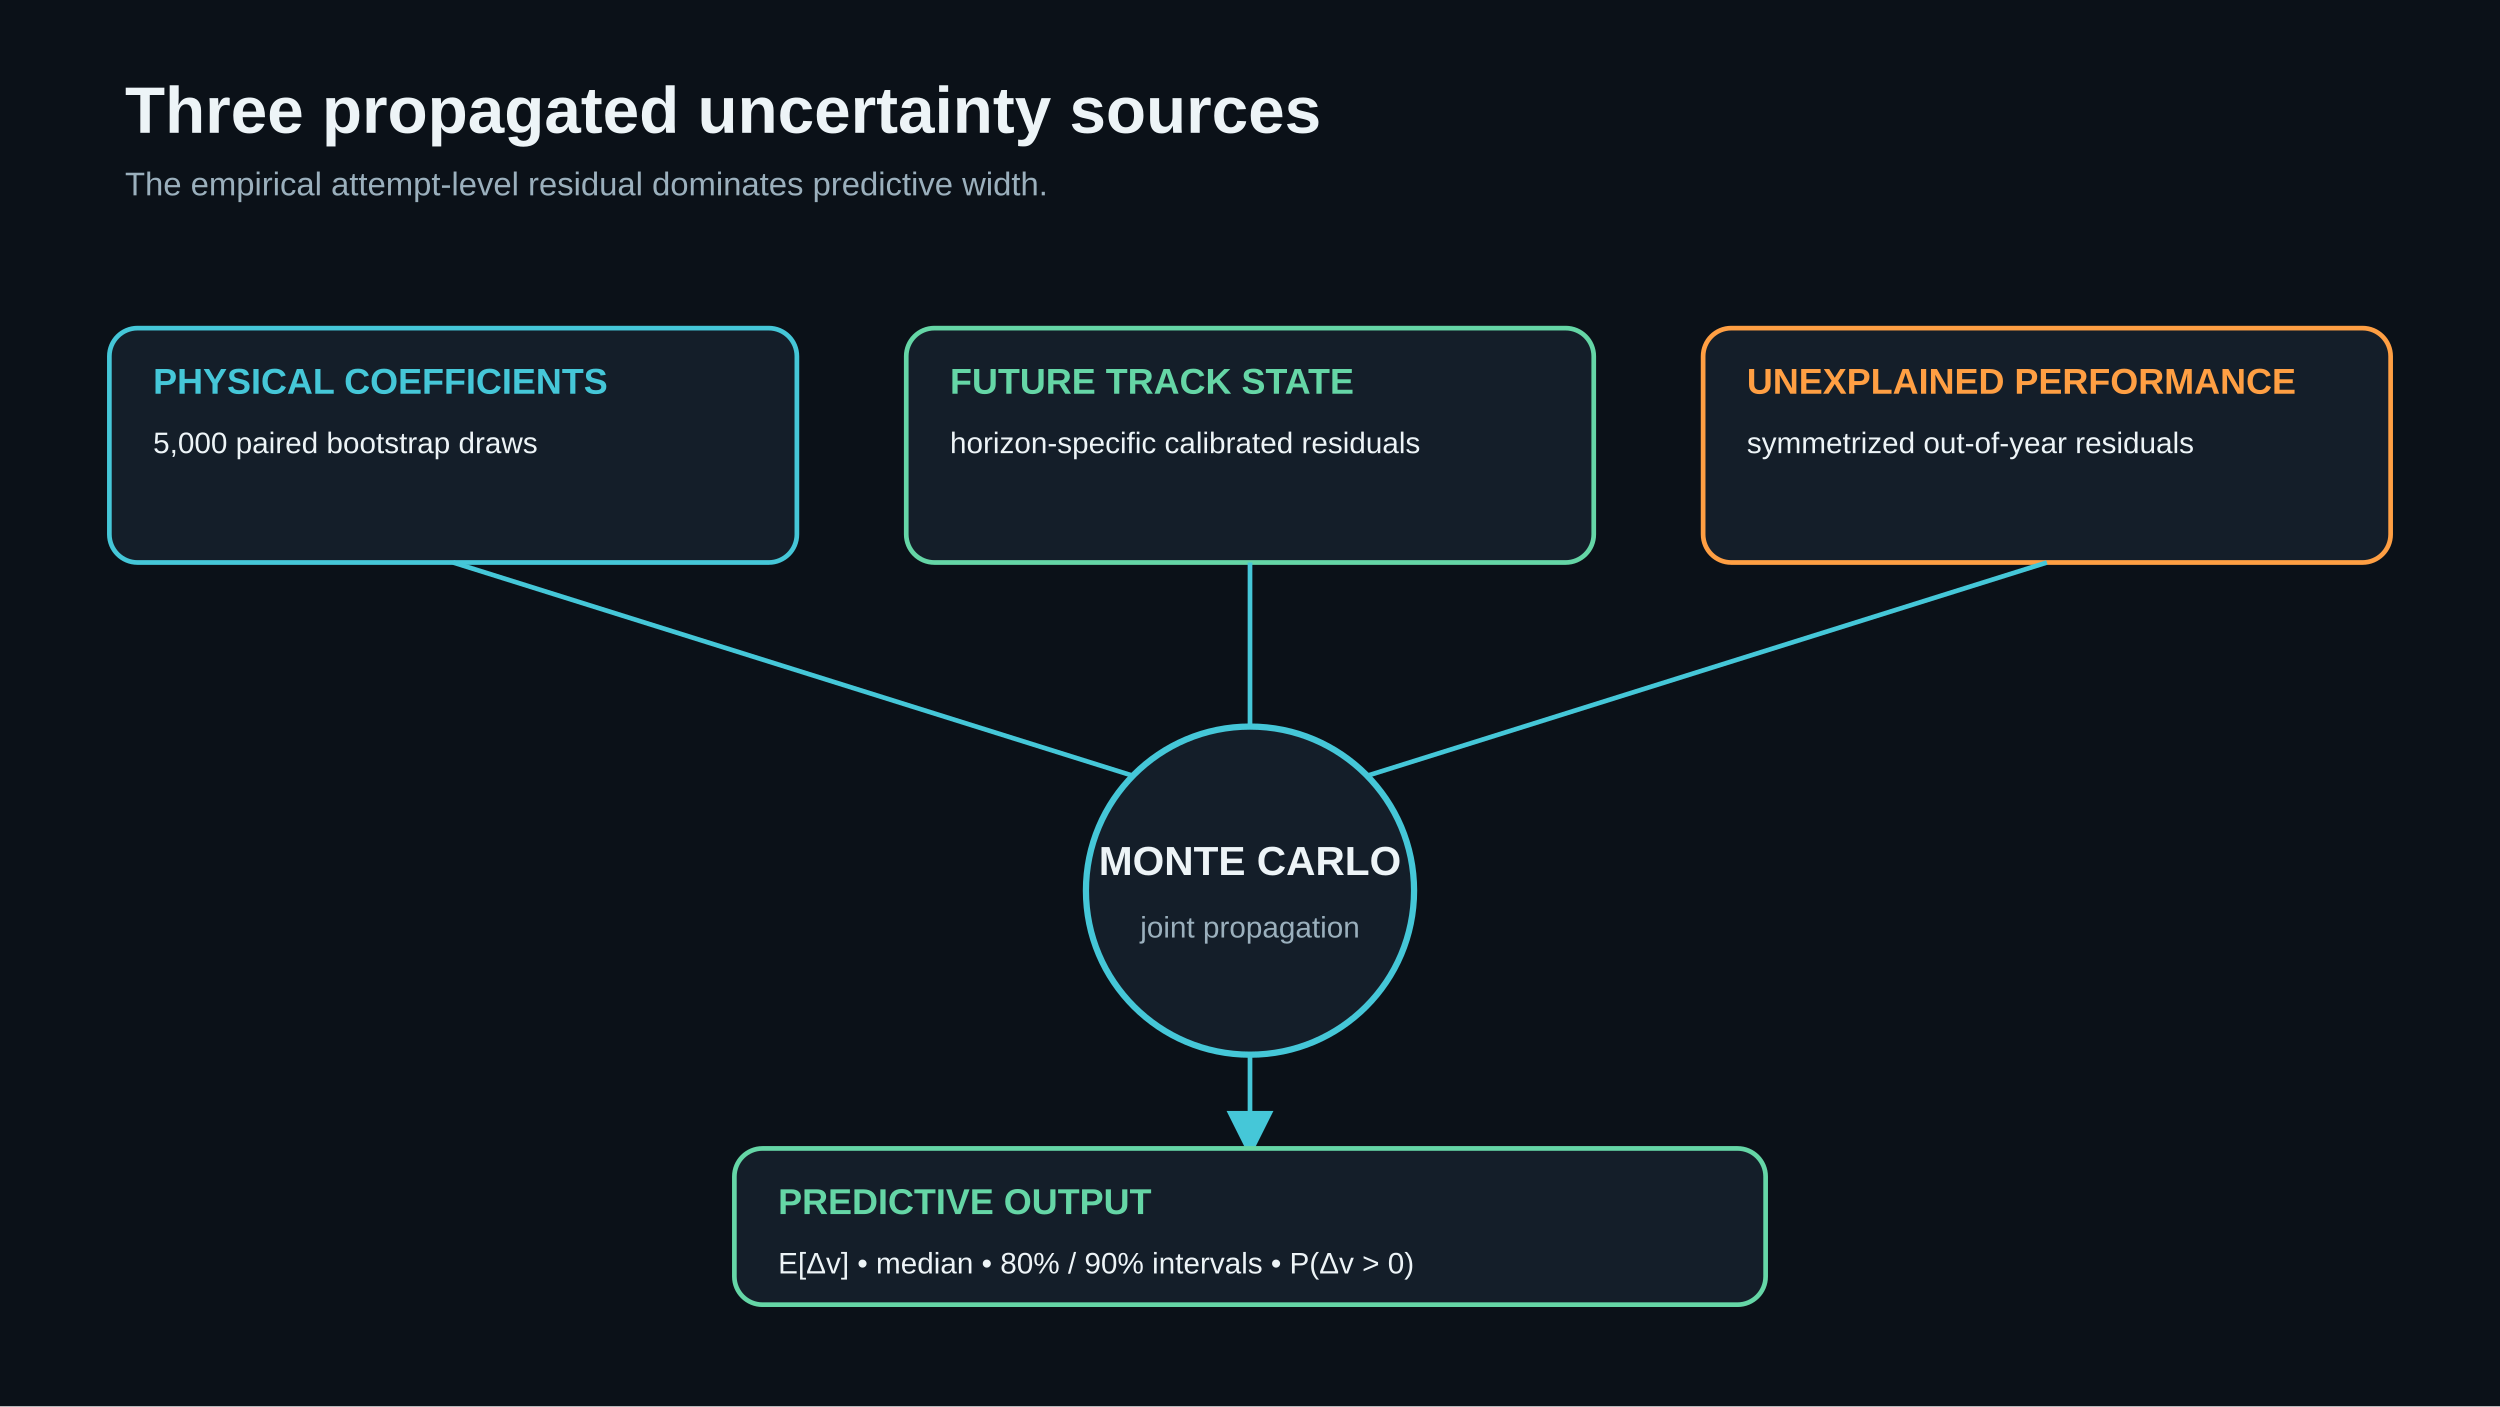
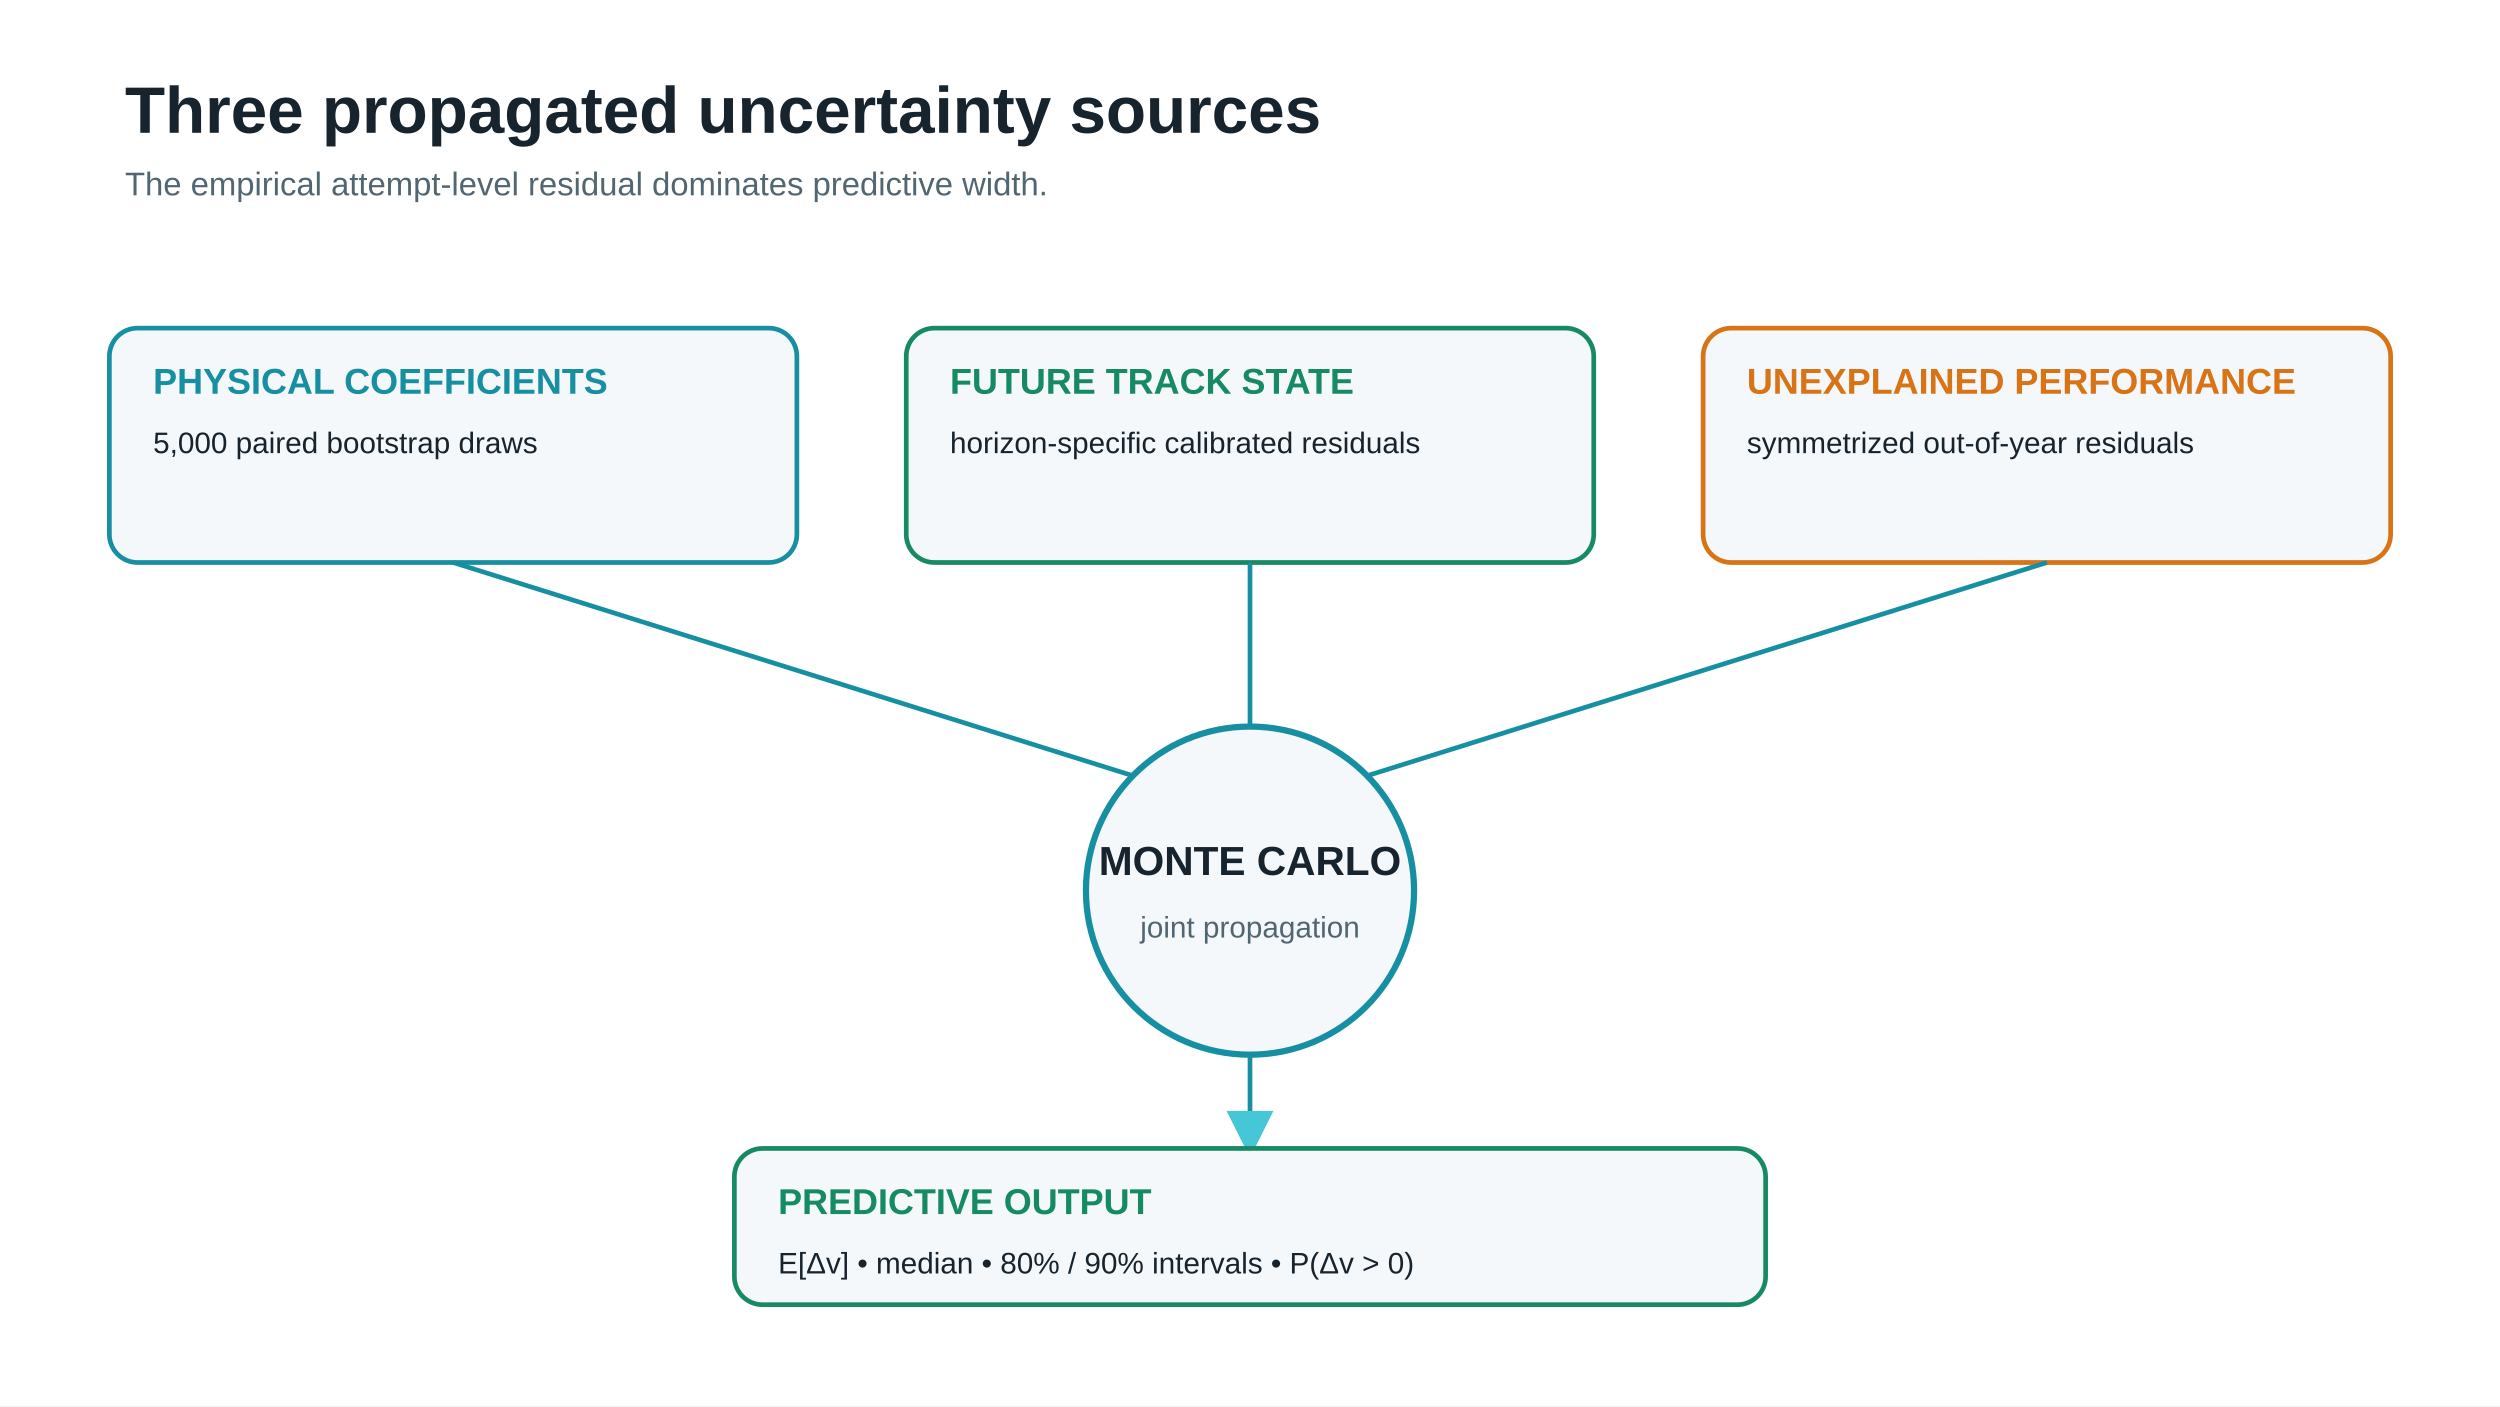
<svg xmlns="http://www.w3.org/2000/svg" width="1600" height="900" viewBox="0 0 1600 900">
  <defs>
    <marker id="a" markerWidth="10" markerHeight="10" refX="8" refY="5" orient="auto">
      <path d="M0,0 L10,5 L0,10 z" fill="#45c7d8" />
    </marker>
  </defs>
-   <rect width="1600" height="900" fill="#0b1118" />
-   <text x="80" y="85" fill="#edf4f7" font-family="Arial" font-size="42" font-weight="700">Three propagated uncertainty sources</text>
-   <text x="80" y="125" fill="#9bb0bd" font-family="Arial" font-size="21">The empirical attempt-level residual dominates predictive width.</text>
-   <rect x="70" y="210" width="440" height="150" rx="18" fill="#141e29" stroke="#45c7d8" stroke-width="3" />
-   <text x="98" y="252" fill="#45c7d8" font-family="Arial" font-size="23" font-weight="700">PHYSICAL COEFFICIENTS</text>
-   <text x="98" y="290" fill="#edf4f7" font-family="Arial" font-size="19">5,000 paired bootstrap draws</text>
-   <path d="M290 360 L800 520" stroke="#45c7d8" stroke-width="3" fill="none" marker-end="url(#a)" />
-   <rect x="580" y="210" width="440" height="150" rx="18" fill="#141e29" stroke="#65d6a6" stroke-width="3" />
-   <text x="608" y="252" fill="#65d6a6" font-family="Arial" font-size="23" font-weight="700">FUTURE TRACK STATE</text>
-   <text x="608" y="290" fill="#edf4f7" font-family="Arial" font-size="19">horizon-specific calibrated residuals</text>
-   <path d="M800 360 L800 520" stroke="#45c7d8" stroke-width="3" fill="none" marker-end="url(#a)" />
-   <rect x="1090" y="210" width="440" height="150" rx="18" fill="#141e29" stroke="#ff9f43" stroke-width="3" />
-   <text x="1118" y="252" fill="#ff9f43" font-family="Arial" font-size="23" font-weight="700">UNEXPLAINED PERFORMANCE</text>
-   <text x="1118" y="290" fill="#edf4f7" font-family="Arial" font-size="19">symmetrized out-of-year residuals</text>
-   <path d="M1310 360 L800 520" stroke="#45c7d8" stroke-width="3" fill="none" marker-end="url(#a)" />
-   <circle cx="800" cy="570" r="105" fill="#141e29" stroke="#45c7d8" stroke-width="4" />
-   <text x="800" y="560" text-anchor="middle" fill="#edf4f7" font-family="Arial" font-size="26" font-weight="700">MONTE CARLO</text>
-   <text x="800" y="600" text-anchor="middle" fill="#9bb0bd" font-family="Arial" font-size="19">joint propagation</text>
-   <path d="M800 675 L800 735" stroke="#45c7d8" stroke-width="3" fill="none" marker-end="url(#a)" />
-   <rect x="470" y="735" width="660" height="100" rx="18" fill="#141e29" stroke="#65d6a6" stroke-width="3" />
-   <text x="498" y="777" fill="#65d6a6" font-family="Arial" font-size="23" font-weight="700">PREDICTIVE OUTPUT</text>
-   <text x="498" y="815" fill="#edf4f7" font-family="Arial" font-size="19">E[Δv] • median • 80% / 90% intervals • P(Δv &gt; 0)</text>
+   <rect width="1600" height="900" fill="#ffffff" />
+   <text x="80" y="85" fill="#17232d" font-family="Arial" font-size="42" font-weight="700">Three propagated uncertainty sources</text>
+   <text x="80" y="125" fill="#526672" font-family="Arial" font-size="21">The empirical attempt-level residual dominates predictive width.</text>
+   <rect x="70" y="210" width="440" height="150" rx="18" fill="#f5f8fa" stroke="#168fa3" stroke-width="3" />
+   <text x="98" y="252" fill="#168fa3" font-family="Arial" font-size="23" font-weight="700">PHYSICAL COEFFICIENTS</text>
+   <text x="98" y="290" fill="#17232d" font-family="Arial" font-size="19">5,000 paired bootstrap draws</text>
+   <path d="M290 360 L800 520" stroke="#168fa3" stroke-width="3" fill="none" marker-end="url(#a)" />
+   <rect x="580" y="210" width="440" height="150" rx="18" fill="#f5f8fa" stroke="#168a62" stroke-width="3" />
+   <text x="608" y="252" fill="#168a62" font-family="Arial" font-size="23" font-weight="700">FUTURE TRACK STATE</text>
+   <text x="608" y="290" fill="#17232d" font-family="Arial" font-size="19">horizon-specific calibrated residuals</text>
+   <path d="M800 360 L800 520" stroke="#168fa3" stroke-width="3" fill="none" marker-end="url(#a)" />
+   <rect x="1090" y="210" width="440" height="150" rx="18" fill="#f5f8fa" stroke="#d87316" stroke-width="3" />
+   <text x="1118" y="252" fill="#d87316" font-family="Arial" font-size="23" font-weight="700">UNEXPLAINED PERFORMANCE</text>
+   <text x="1118" y="290" fill="#17232d" font-family="Arial" font-size="19">symmetrized out-of-year residuals</text>
+   <path d="M1310 360 L800 520" stroke="#168fa3" stroke-width="3" fill="none" marker-end="url(#a)" />
+   <circle cx="800" cy="570" r="105" fill="#f5f8fa" stroke="#168fa3" stroke-width="4" />
+   <text x="800" y="560" text-anchor="middle" fill="#17232d" font-family="Arial" font-size="26" font-weight="700">MONTE CARLO</text>
+   <text x="800" y="600" text-anchor="middle" fill="#526672" font-family="Arial" font-size="19">joint propagation</text>
+   <path d="M800 675 L800 735" stroke="#168fa3" stroke-width="3" fill="none" marker-end="url(#a)" />
+   <rect x="470" y="735" width="660" height="100" rx="18" fill="#f5f8fa" stroke="#168a62" stroke-width="3" />
+   <text x="498" y="777" fill="#168a62" font-family="Arial" font-size="23" font-weight="700">PREDICTIVE OUTPUT</text>
+   <text x="498" y="815" fill="#17232d" font-family="Arial" font-size="19">E[Δv] • median • 80% / 90% intervals • P(Δv &gt; 0)</text>
</svg>
